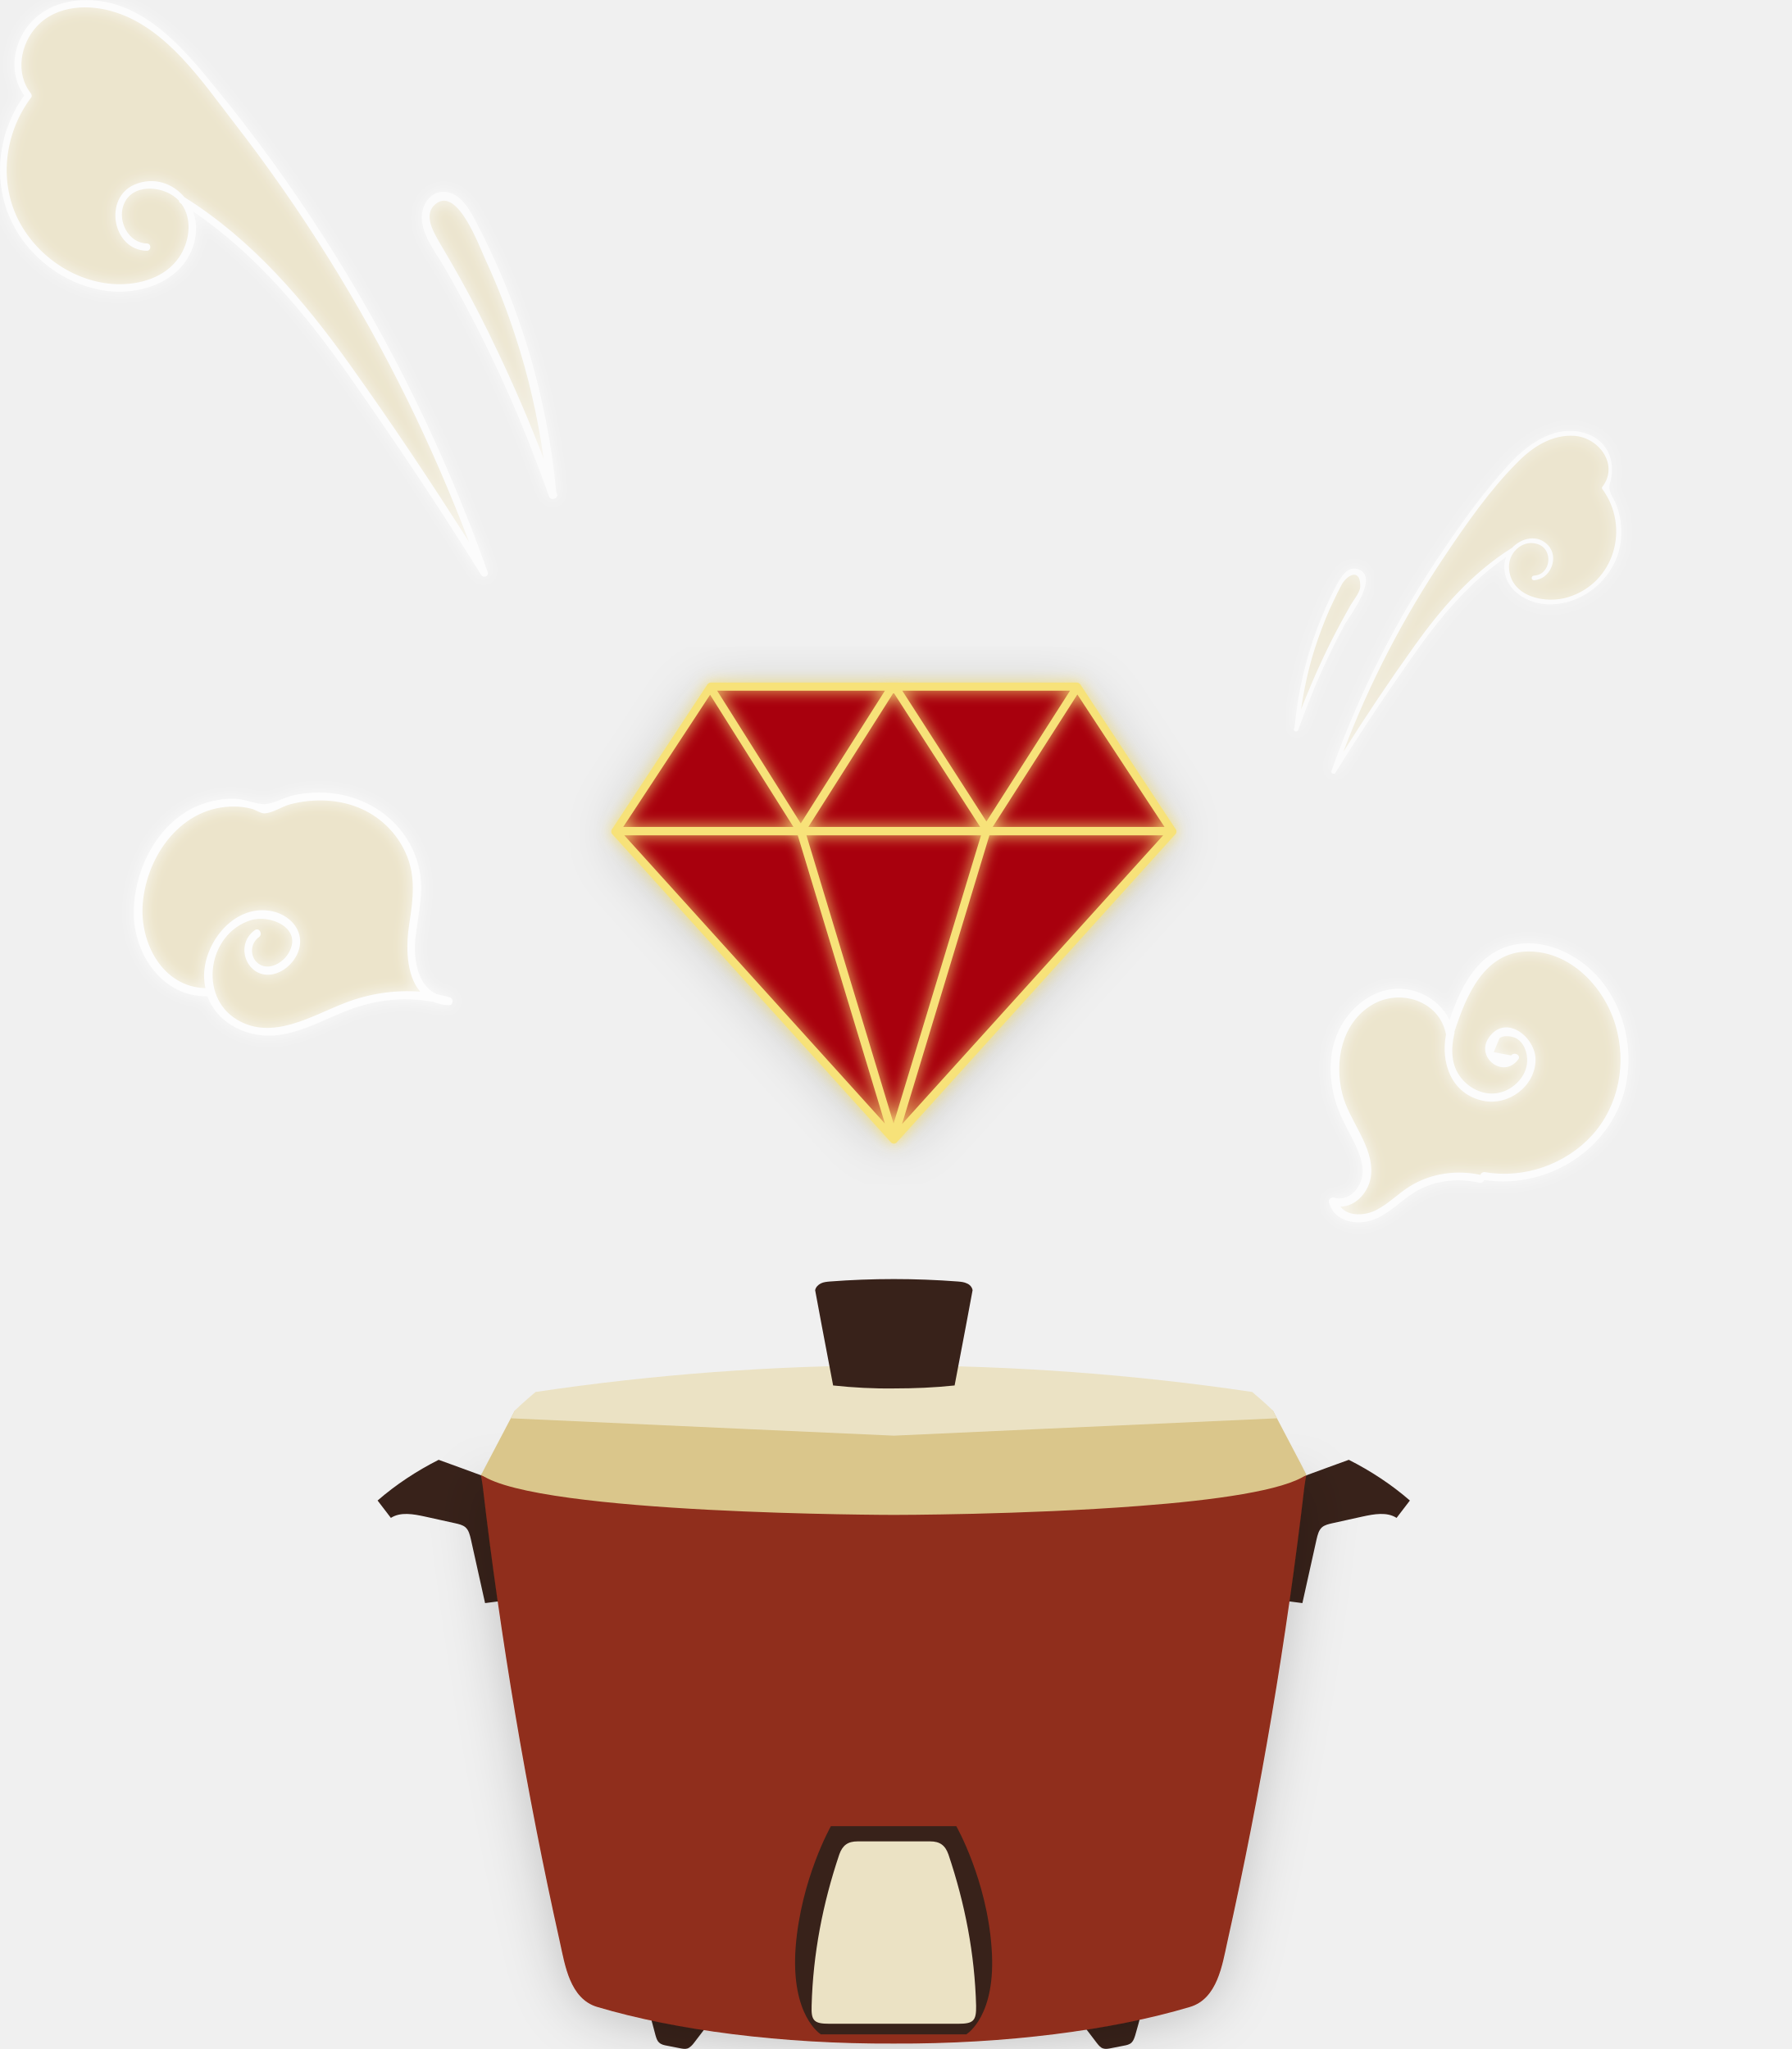
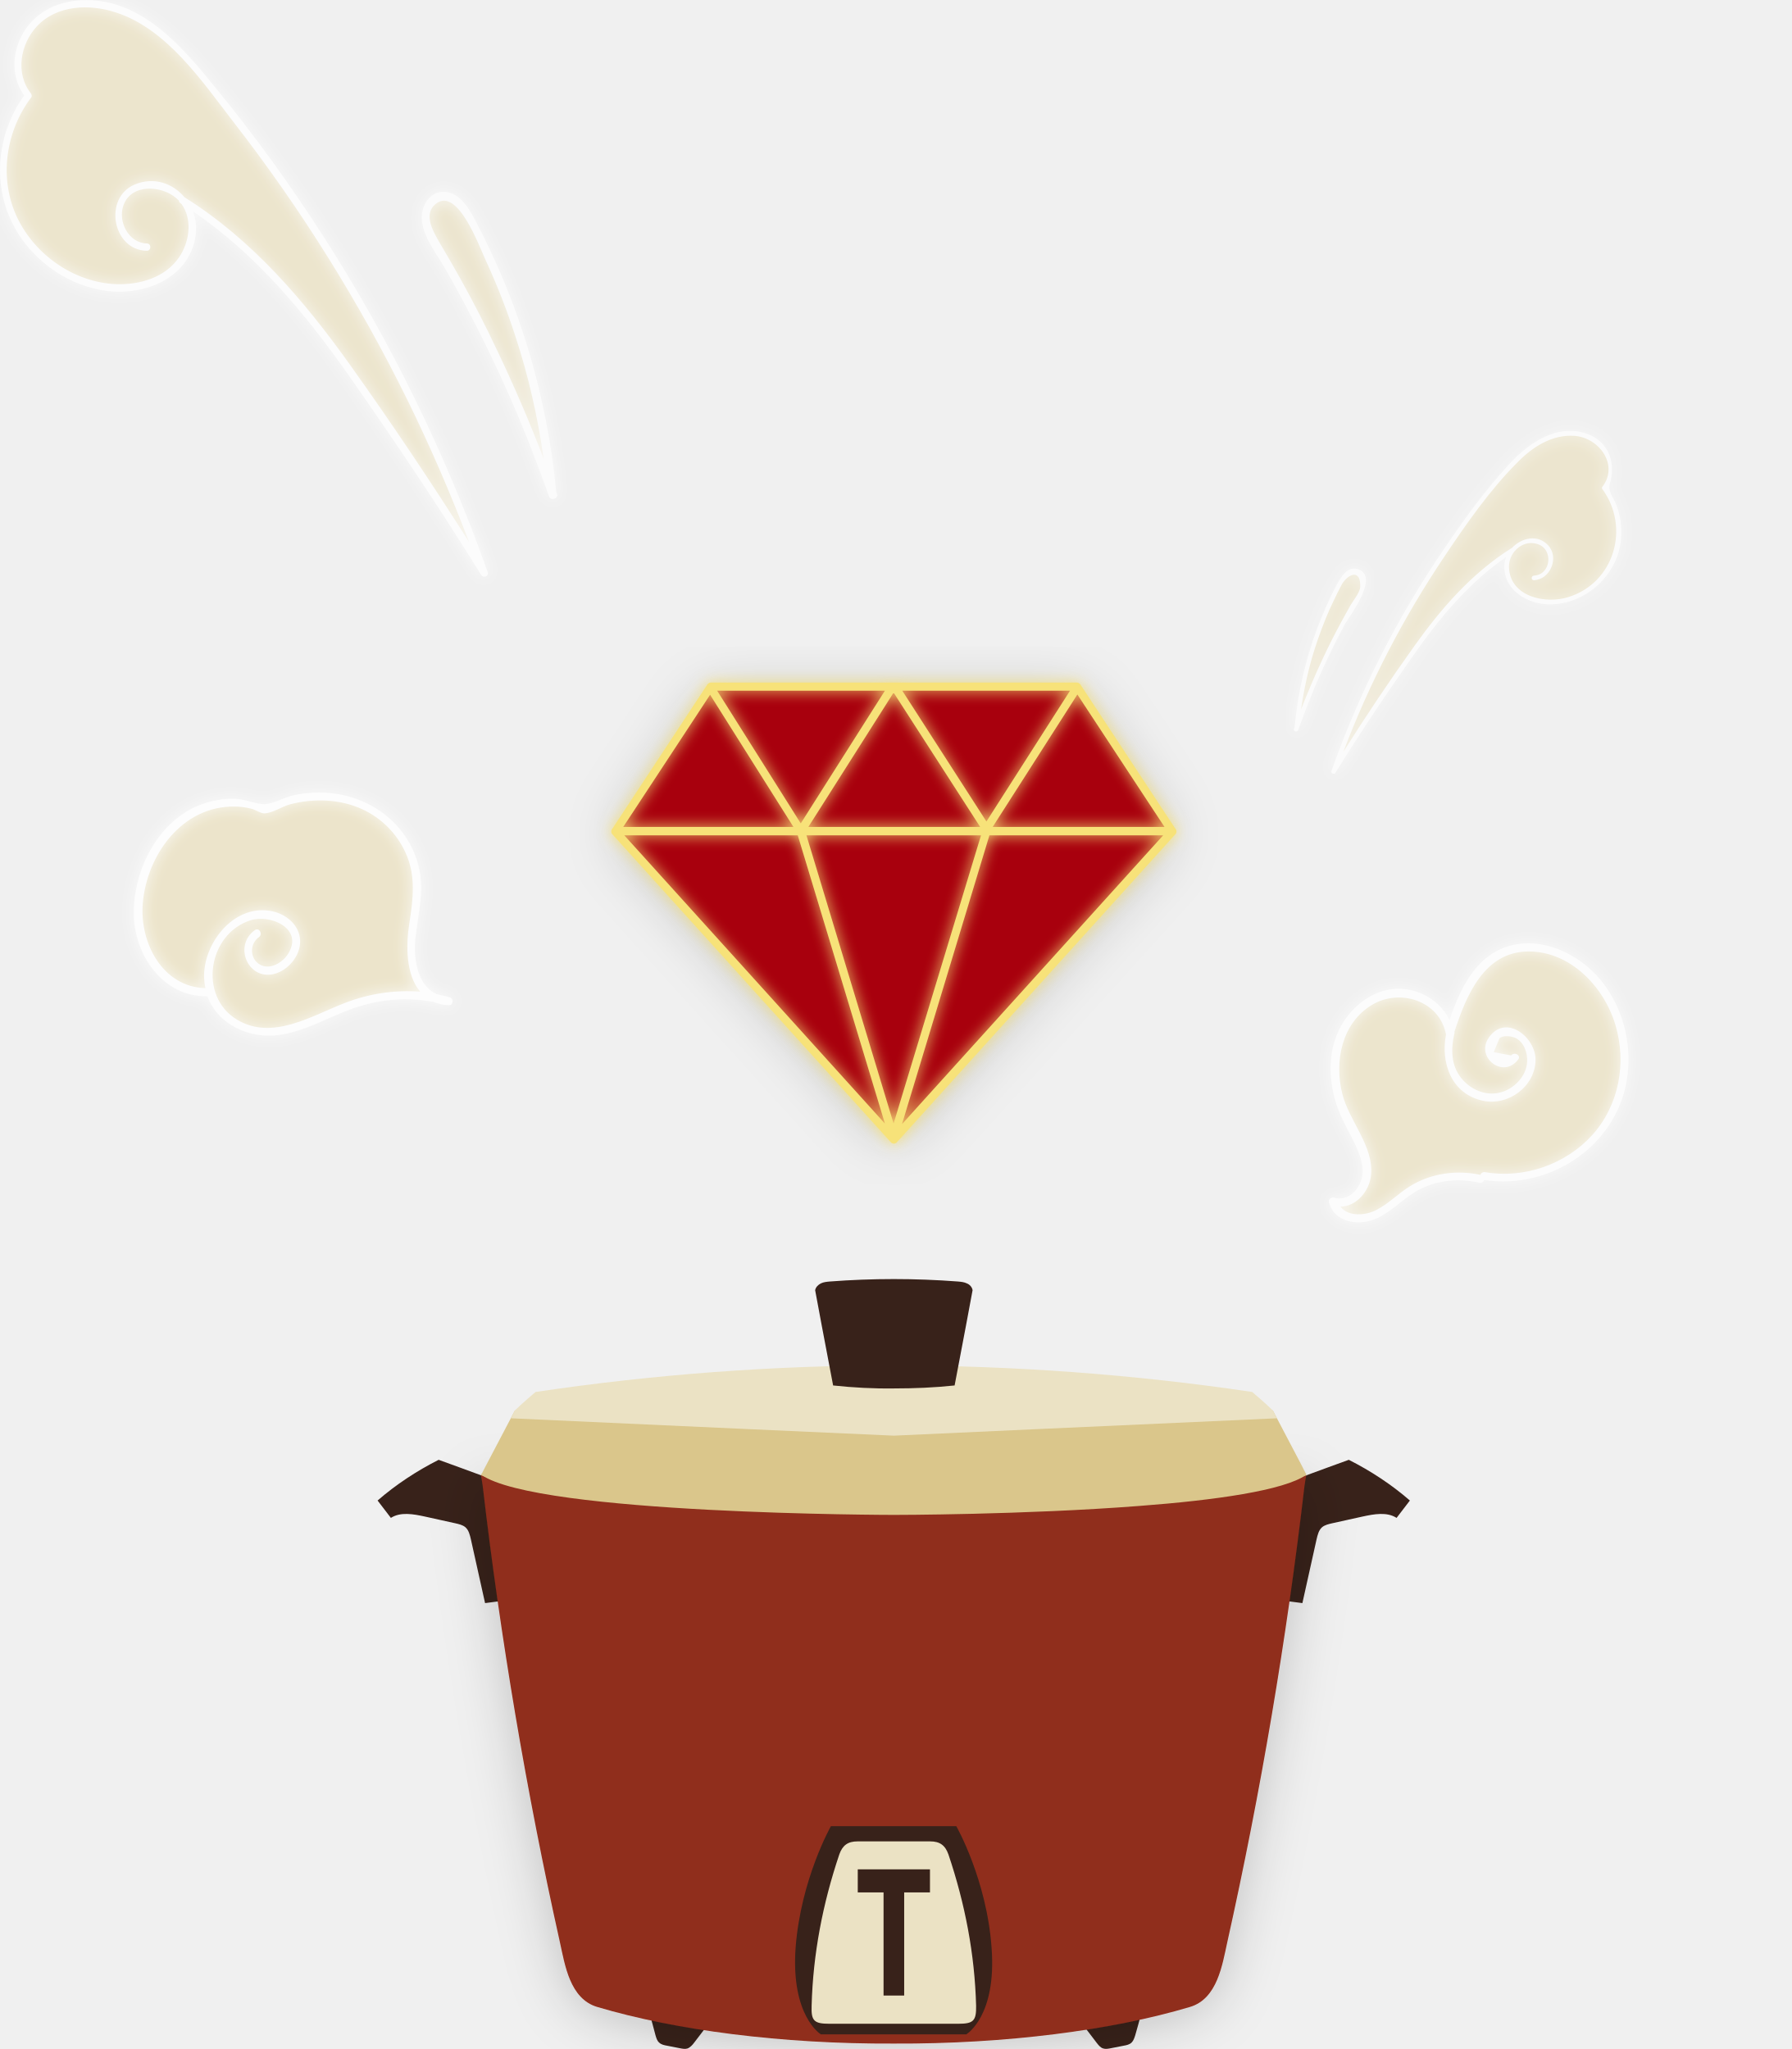
<svg xmlns="http://www.w3.org/2000/svg" version="1.1" class="cover__ic__pot" x="0px" y="0px" width="660" height="755" viewBox="0 0 660 755" style="enable-background:new 0 0 660 755;" xml:space="preserve">
  <defs>
    <filter id="dropshadow">
      <feGaussianBlur in="SourceAlpha" stdDeviation="10" />
      <feOffset dx="0" dy="2" />
      <feComponentTransfer>
        <feFuncA type="linear" slope="0.2" />
      </feComponentTransfer>
      <feMerge>
        <feMergeNode />
        <feMergeNode in="SourceGraphic" />
      </feMerge>
    </filter>
    <filter id="glow">
      <feGaussianBlur stdDeviation="2.5" result="coloredBlur" />
      <feMerge>
        <feMergeNode in="coloredBlur" />
        <feMergeNode in="SourceGraphic" />
      </feMerge>
    </filter>
  </defs>
  <g id="smoke__left--bottom" opacity="0.85">
-     <path fill="#EBE2C4" d="M151.2,352.1c-0.3-8.1,2.5-16.4,2.5-24.5c0-12.4-7.1-24-18.2-29.8c-11.1-5.8-25.9-5.5-38,0.6    c-9.4-4.5-22.1-2.9-30.9,4c-4.5,3.4-7.9,8-10.4,12.8c-3.9,7.5-5.8,15.9-5.3,23.9c0.8,13.9,11.6,27.9,26.5,26.6    c0.4,1.3,0.9,2.6,1.6,3.8c3.4,6.2,10.4,10.4,18.1,10.8c11.5,0.6,22.4-6.6,33.6-10.4c9.6-3.2,19.8-3.9,29.3-2.1    C154.6,365,151.5,358.4,151.2,352.1z" />
-     <path fill="#FFF" filter="url(#glow)" d="M165.7,367.5c-1.6-0.5-3.3-0.8-4.9-1.2c-7.3-3.4-8.6-13.6-7.7-21.2c1.1-9,3.4-17.7,0.9-26.7    c-4.2-15.4-18.1-25.3-33.8-26.3c-4-0.2-8,0.1-11.9,0.9c-3.6,0.7-8.1,3.6-11.6,3.3c-3.4-0.3-6.7-1.9-10.3-2    c-4.1-0.1-8.3,0.7-12.2,2.1c-15.9,5.9-24.9,23.8-24.9,40c0,15.4,10.7,31,27.1,30.7c3.9,10.4,15.4,15.9,26.8,14.2    c9.9-1.5,18.6-7,27.9-10.1c9.3-3.1,19.1-3.8,28.7-2c1.6,0.7,3.4,1.1,5.4,1.2C167,370.6,167.3,368,165.7,367.5z M127.2,369.5    c-12.3,4.7-26.8,14.1-39.9,6.2c-14.3-8.6-10.7-31.6,5-36.6c7.4-2.3,19.4,3,14,12.1c-2,3.4-6.8,6.4-10.6,4.2    c-3.7-2.2-3.8-7.6-0.3-10.1c1.5-1.1,0.1-3.7-1.5-2.6c-8.3,6-2.1,19.4,8,15.9c5.1-1.8,9.3-7.4,8.6-12.9c-0.7-5.6-5.9-9.3-11.1-10.1    c-13.7-2.2-24.8,12.5-24.2,25c0.1,1.2,0.2,2.4,0.5,3.5c-15.8-0.4-24.3-16.7-23.1-31.2c1.5-17.9,14.5-36,33.9-35.7    c2.1,0,4.1,0.3,6.1,0.8c1.4,0.3,3.3,1.7,4.7,1.7c3,0,6.5-2.5,9.5-3.3c8.7-2.3,18.5-2,26.7,1.8c6.9,3.2,12.6,8.8,15.8,15.8    c4,8.5,2.9,17.2,1.5,26.2c-1.3,8.2-1.3,19,4,25.2C145.4,364.7,136,366.1,127.2,369.5z" />
+     <g id="smoke__left--bottom__wrap">
+       <path fill="#EBE2C4" d="M151.2,352.1c-0.3-8.1,2.5-16.4,2.5-24.5c0-12.4-7.1-24-18.2-29.8c-11.1-5.8-25.9-5.5-38,0.6     c-9.4-4.5-22.1-2.9-30.9,4c-4.5,3.4-7.9,8-10.4,12.8c-3.9,7.5-5.8,15.9-5.3,23.9c0.8,13.9,11.6,27.9,26.5,26.6     c0.4,1.3,0.9,2.6,1.6,3.8c3.4,6.2,10.4,10.4,18.1,10.8c11.5,0.6,22.4-6.6,33.6-10.4c9.6-3.2,19.8-3.9,29.3-2.1     C154.6,365,151.5,358.4,151.2,352.1z" />
+       <path fill="#FFF" filter="url(#glow)" d="M165.7,367.5c-1.6-0.5-3.3-0.8-4.9-1.2c-7.3-3.4-8.6-13.6-7.7-21.2c1.1-9,3.4-17.7,0.9-26.7     c-4.2-15.4-18.1-25.3-33.8-26.3c-4-0.2-8,0.1-11.9,0.9c-3.6,0.7-8.1,3.6-11.6,3.3c-3.4-0.3-6.7-1.9-10.3-2     c-4.1-0.1-8.3,0.7-12.2,2.1c-15.9,5.9-24.9,23.8-24.9,40c0,15.4,10.7,31,27.1,30.7c3.9,10.4,15.4,15.9,26.8,14.2     c9.9-1.5,18.6-7,27.9-10.1c9.3-3.1,19.1-3.8,28.7-2c1.6,0.7,3.4,1.1,5.4,1.2C167,370.6,167.3,368,165.7,367.5z M127.2,369.5     c-12.3,4.7-26.8,14.1-39.9,6.2c-14.3-8.6-10.7-31.6,5-36.6c7.4-2.3,19.4,3,14,12.1c-2,3.4-6.8,6.4-10.6,4.2     c-3.7-2.2-3.8-7.6-0.3-10.1c1.5-1.1,0.1-3.7-1.5-2.6c-8.3,6-2.1,19.4,8,15.9c5.1-1.8,9.3-7.4,8.6-12.9c-0.7-5.6-5.9-9.3-11.1-10.1     c-13.7-2.2-24.8,12.5-24.2,25c0.1,1.2,0.2,2.4,0.5,3.5c-15.8-0.4-24.3-16.7-23.1-31.2c1.5-17.9,14.5-36,33.9-35.7     c2.1,0,4.1,0.3,6.1,0.8c1.4,0.3,3.3,1.7,4.7,1.7c3,0,6.5-2.5,9.5-3.3c8.7-2.3,18.5-2,26.7,1.8c6.9,3.2,12.6,8.8,15.8,15.8     c4,8.5,2.9,17.2,1.5,26.2c-1.3,8.2-1.3,19,4,25.2C145.4,364.7,136,366.1,127.2,369.5z" />
+     </g>
  </g>
  <g id="smoke__left--top" opacity="0.8">
-     <path fill="#EBE2C4" d="M75,29.1C67.7,20.2,59.8,11.4,49.6,6c-10.2-5.4-23.3-6.7-33-0.6c-9.7,6.2-13.7,21.1-6.1,29.8    c-9.4,12-11.8,29-6.3,43.1s19,24.9,34,27.3c8.8,1.4,18.4-0.1,25.2-5.8c6.8-5.7,9.9-16.2,5.6-24c-0.3-0.6-0.7-1.1-1.1-1.6    c33.6,21,56.5,55.1,78.3,88.1c9.9,14.9,19.7,29.8,29.6,44.7l2.5,4.1C155.1,145.1,119.9,83.1,75,29.1z" />
-     <path fill="#FFF" filter="url(#glow)" d="M179.7,210.9c-15.5-43.7-35.9-85.5-61-124.5c-12.1-18.8-25.2-36.9-39.4-54.2C66.9,16.9,51.6-1.1,29.8,0.1    C20.7,0.5,12.1,5,7.9,13.3c-3.6,7.1-3.6,15.4,1,21.9c-9.3,12.9-11.7,30.3-5.3,45c6.2,14.3,20.3,25,35.8,27    c14.2,1.8,30.6-4.9,32.7-20.6c0.4-3,0-6-1-8.7c23.3,15.8,41.4,37.7,57.5,60.6c16.8,24,33.3,48.5,48.7,73.4    C178,213.1,180.2,212.4,179.7,210.9z M68,72.7c-4.3-5.1-11.2-7.7-18.4-4.7c-11.6,4.9-8.2,24.2,4.5,24.4c1.7,0,1.7-2.7,0-2.7    c-6.7-0.1-10.8-8.1-8.6-14.1c2.9-8,14-7.3,19.4-2.6c0.3,0.3,0.7,0.6,1,0.9c0,0.4,0.2,0.7,0.6,1c0.1,0.1,0.3,0.2,0.4,0.3    c4.1,5.7,2.9,14.1-1,19.7c-5.1,7.4-14.5,10.1-23.1,9.8c-15.4-0.6-29.8-10.7-36.4-24.4c-6.9-14.4-4.4-31.8,5.1-44.4    c0.4-0.5,0.1-1.2-0.2-1.6C5.6,27,7.5,16.2,13.6,9.7c7.3-7.9,19.5-8.3,29.1-5.1c18.9,6.1,31.9,25.6,43.5,40.6    c24.7,31.8,46.1,66.1,63.9,102.2c8.4,17.1,15.9,34.5,22.7,52.3c-14-22.1-28.6-43.9-43.8-65.2C112.1,110.8,92.9,88.3,68,72.7z" />
+     <g id="smoke__left--top__wrap">
+       <path fill="#EBE2C4" d="M75,29.1C67.7,20.2,59.8,11.4,49.6,6c-10.2-5.4-23.3-6.7-33-0.6c-9.7,6.2-13.7,21.1-6.1,29.8     c-9.4,12-11.8,29-6.3,43.1s19,24.9,34,27.3c8.8,1.4,18.4-0.1,25.2-5.8c6.8-5.7,9.9-16.2,5.6-24c-0.3-0.6-0.7-1.1-1.1-1.6     c33.6,21,56.5,55.1,78.3,88.1c9.9,14.9,19.7,29.8,29.6,44.7l2.5,4.1C155.1,145.1,119.9,83.1,75,29.1z" />
+       <path fill="#FFF" filter="url(#glow)" d="M179.7,210.9c-15.5-43.7-35.9-85.5-61-124.5c-12.1-18.8-25.2-36.9-39.4-54.2C66.9,16.9,51.6-1.1,29.8,0.1     C20.7,0.5,12.1,5,7.9,13.3c-3.6,7.1-3.6,15.4,1,21.9c-9.3,12.9-11.7,30.3-5.3,45c6.2,14.3,20.3,25,35.8,27     c14.2,1.8,30.6-4.9,32.7-20.6c0.4-3,0-6-1-8.7c23.3,15.8,41.4,37.7,57.5,60.6c16.8,24,33.3,48.5,48.7,73.4     C178,213.1,180.2,212.4,179.7,210.9z M68,72.7c-4.3-5.1-11.2-7.7-18.4-4.7c-11.6,4.9-8.2,24.2,4.5,24.4c1.7,0,1.7-2.7,0-2.7     c-6.7-0.1-10.8-8.1-8.6-14.1c2.9-8,14-7.3,19.4-2.6c0.3,0.3,0.7,0.6,1,0.9c0,0.4,0.2,0.7,0.6,1c0.1,0.1,0.3,0.2,0.4,0.3     c4.1,5.7,2.9,14.1-1,19.7c-5.1,7.4-14.5,10.1-23.1,9.8c-15.4-0.6-29.8-10.7-36.4-24.4c-6.9-14.4-4.4-31.8,5.1-44.4     c0.4-0.5,0.1-1.2-0.2-1.6C5.6,27,7.5,16.2,13.6,9.7c7.3-7.9,19.5-8.3,29.1-5.1c18.9,6.1,31.9,25.6,43.5,40.6     c24.7,31.8,46.1,66.1,63.9,102.2c8.4,17.1,15.9,34.5,22.7,52.3c-14-22.1-28.6-43.9-43.8-65.2C112.1,110.8,92.9,88.3,68,72.7z" />
+     </g>
  </g>
  <g id="smoke__left--middle" opacity="0.75">
-     <path fill="#EBE2C4" d="M203.4,181.2c-3.2-35.2-13.7-69.8-30.5-100.9c-2.3-4.3-6.3-9.3-11.1-8.1c-3.4,0.9-5.3,4.9-5,8.4    c0.3,3.5,2.2,6.7,4,9.8c17.3,29.2,31.7,60,42.9,92L203.4,181.2z" />
-     <path fill="#FFF" filter="url(#glow)" d="M205.2,182c-0.1-0.3-0.2-0.6-0.3-0.8c-3.3-34.6-13.2-68.4-29.4-99.2c-2.4-4.6-5.8-11-11.7-11.3    c-5.2-0.3-8.4,4.6-8.4,9.4c0,6.9,5.6,13.5,8.8,19.2c4.6,8,8.9,16.2,13.1,24.5c9.6,19.2,17.9,39,25,59.2    C202.9,184.6,205.8,183.8,205.2,182z M169.5,102.5c-2.4-4.3-4.9-8.6-7.4-12.8c-2.4-4.2-6.5-10.9-1.4-14.7    c7.9-6,15.7,15.4,18.1,20.6c4.2,9.1,7.9,18.5,11,28.1c4.9,14.8,8.3,30,10.5,45.4c-5.2-13.7-11-27.1-17.3-40.3    C178.8,119.9,174.3,111.1,169.5,102.5z" />
+     <g id="smoke__left--middle__wrap">
+       <path fill="#EBE2C4" d="M203.4,181.2c-3.2-35.2-13.7-69.8-30.5-100.9c-2.3-4.3-6.3-9.3-11.1-8.1c-3.4,0.9-5.3,4.9-5,8.4     c0.3,3.5,2.2,6.7,4,9.8c17.3,29.2,31.7,60,42.9,92L203.4,181.2z" />
+       <path fill="#FFF" filter="url(#glow)" d="M205.2,182c-0.1-0.3-0.2-0.6-0.3-0.8c-3.3-34.6-13.2-68.4-29.4-99.2c-2.4-4.6-5.8-11-11.7-11.3     c-5.2-0.3-8.4,4.6-8.4,9.4c0,6.9,5.6,13.5,8.8,19.2c4.6,8,8.9,16.2,13.1,24.5c9.6,19.2,17.9,39,25,59.2     C202.9,184.6,205.8,183.8,205.2,182z M169.5,102.5c-2.4-4.3-4.9-8.6-7.4-12.8c-2.4-4.2-6.5-10.9-1.4-14.7     c7.9-6,15.7,15.4,18.1,20.6c4.2,9.1,7.9,18.5,11,28.1c4.9,14.8,8.3,30,10.5,45.4c-5.2-13.7-11-27.1-17.3-40.3     C178.8,119.9,174.3,111.1,169.5,102.5z" />
+     </g>
  </g>
  <g id="smoke__right--bottom" opacity="0.8">
-     <path fill="#EBE2C4" d="M586.5,359.8c-8.5-8.8-22.2-13.8-33.3-8.6c-10.9,5.2-15.6,17.9-19.2,29.5c-1.4-9.5-11.9-16.1-21.5-14.7    c-9.5,1.5-17.2,9.6-19.8,18.9c-2.5,9.3-0.6,19.4,3.7,28c2.9,6,7,11.8,7.1,18.4c0.1,6.6-6.3,13.9-12.5,11.3c1.1,5.6,8.6,7.5,14,5.6    c5.4-2,9.4-6.4,14.2-9.5c7.6-5,17.4-6.6,26.2-4.3l1.1-1.1c18.2,3.4,38-6,46.8-22.2C602.3,394.8,599.3,373.1,586.5,359.8z" />
-     <path fill="#FFF" filter="url(#glow)" d="M589.5,360.9c-7.8-9.3-21-15.8-33.3-12.4c-12.5,3.5-18.3,15.8-22.2,27.4c-2.9-6.2-9.1-10.4-16-11.4    c-9.3-1.3-17.9,4.2-22.9,11.8c-6,9.1-6,20.7-2.7,30.8c1.8,5.5,5,10.4,7.3,15.6c1.7,3.8,3.1,8.2,1.7,12.3c-1.4,4.2-5.4,7.7-10,6.3    c-1.1-0.3-2.2,0.8-1.8,1.8c2.3,7.9,11.9,8.8,18.3,5.5c5.4-2.7,9.5-7.4,14.8-10.2c6.9-3.6,14.8-4.3,22.3-2.6c0.9,0.2,1.5-0.3,1.8-1    c24.9,3.8,49.9-13.4,52.8-38.9C601.1,383.5,597.5,370.5,589.5,360.9z M586.7,418.1c-9.8,10.9-25.2,16.3-39.6,13.8    c-0.8-0.1-1.5,0.3-1.7,1c-8.9-1.9-18.2-0.6-26,4.2c-4.2,2.6-7.7,6.3-12.1,8.6c-4,2.2-10.5,2.8-13.5-1.1c5.9,0,10.7-5.7,11.3-11.6    c1.1-10.6-8.2-20.1-10.6-30c-3-11.9-0.2-26,10.9-32.7c10.2-6.2,24.9-1.6,27.3,10.8c0,0,0,0.1,0,0.1c-2,10.5,2,21.9,13.6,24.4    c9.4,2,19.3-5.3,19.4-15.1c0-8.4-11-17.1-17.2-8.2c-5.1,7.3,5.3,15.4,10.8,8.1c1.2-1.5-1.4-3-2.6-1.5c-2.1-0.4-4.2-0.8-6.4-1.2    c0.7-1.7,1.4-3.4,2.1-5.1c1.4-1.3,4.5-0.8,6-0.1c3.1,1.6,4.4,5.5,4.2,8.8c-0.3,5.4-5,10.1-10.1,11.3c-5.3,1.3-10.9-1.2-14.2-5.4    c-3.8-4.7-3.8-10.8-2.5-16.4c0.1-0.2,0.1-0.4,0-0.6c4.3-13.2,10.9-29.5,27.2-29.6c15.5-0.1,27.9,13,32.1,27    C599.3,391.6,596.5,407.1,586.7,418.1z" />
+     <g id="smoke__right--bottom__wrap">
+       <path fill="#EBE2C4" d="M586.5,359.8c-8.5-8.8-22.2-13.8-33.3-8.6c-10.9,5.2-15.6,17.9-19.2,29.5c-1.4-9.5-11.9-16.1-21.5-14.7     c-9.5,1.5-17.2,9.6-19.8,18.9c-2.5,9.3-0.6,19.4,3.7,28c2.9,6,7,11.8,7.1,18.4c0.1,6.6-6.3,13.9-12.5,11.3c1.1,5.6,8.6,7.5,14,5.6     c5.4-2,9.4-6.4,14.2-9.5c7.6-5,17.4-6.6,26.2-4.3l1.1-1.1c18.2,3.4,38-6,46.8-22.2C602.3,394.8,599.3,373.1,586.5,359.8z" />
+       <path fill="#FFF" filter="url(#glow)" d="M589.5,360.9c-7.8-9.3-21-15.8-33.3-12.4c-12.5,3.5-18.3,15.8-22.2,27.4c-2.9-6.2-9.1-10.4-16-11.4     c-9.3-1.3-17.9,4.2-22.9,11.8c-6,9.1-6,20.7-2.7,30.8c1.8,5.5,5,10.4,7.3,15.6c1.7,3.8,3.1,8.2,1.7,12.3c-1.4,4.2-5.4,7.7-10,6.3     c-1.1-0.3-2.2,0.8-1.8,1.8c2.3,7.9,11.9,8.8,18.3,5.5c5.4-2.7,9.5-7.4,14.8-10.2c6.9-3.6,14.8-4.3,22.3-2.6c0.9,0.2,1.5-0.3,1.8-1     c24.9,3.8,49.9-13.4,52.8-38.9C601.1,383.5,597.5,370.5,589.5,360.9z M586.7,418.1c-9.8,10.9-25.2,16.3-39.6,13.8     c-0.8-0.1-1.5,0.3-1.7,1c-8.9-1.9-18.2-0.6-26,4.2c-4.2,2.6-7.7,6.3-12.1,8.6c-4,2.2-10.5,2.8-13.5-1.1c5.9,0,10.7-5.7,11.3-11.6     c1.1-10.6-8.2-20.1-10.6-30c-3-11.9-0.2-26,10.9-32.7c10.2-6.2,24.9-1.6,27.3,10.8c0,0,0,0.1,0,0.1c-2,10.5,2,21.9,13.6,24.4     c9.4,2,19.3-5.3,19.4-15.1c0-8.4-11-17.1-17.2-8.2c-5.1,7.3,5.3,15.4,10.8,8.1c1.2-1.5-1.4-3-2.6-1.5c-2.1-0.4-4.2-0.8-6.4-1.2     c0.7-1.7,1.4-3.4,2.1-5.1c1.4-1.3,4.5-0.8,6-0.1c3.1,1.6,4.4,5.5,4.2,8.8c-0.3,5.4-5,10.1-10.1,11.3c-5.3,1.3-10.9-1.2-14.2-5.4     c-3.8-4.7-3.8-10.8-2.5-16.4c0.1-0.2,0.1-0.4,0-0.6c4.3-13.2,10.9-29.5,27.2-29.6c15.5-0.1,27.9,13,32.1,27     C599.3,391.6,596.5,407.1,586.7,418.1z" />
+     </g>
  </g>
  <g id="smoke__right--top" opacity="0.75">
-     <path fill="#EBE2C4" d="M477.7,268.2c1.7-18.7,7.2-37,16.1-53.5c1.2-2.3,3.6-4.2,6.1-3.6c1.8,0.5,2.6,1.9,2.4,3.8    c-0.2,1.9-1.2,3.6-2.1,5.2c-9.2,15.4-16.8,31.8-22.7,48.7" />
-     <path fill="#EBE2C4" d="M591,179.8c4.5-5.2,2.2-14-3.6-17.7c-5.8-3.7-13.6-2.9-19.6,0.3c-6.1,3.2-10.7,8.5-15.1,13.7    c-26.6,32.1-47.5,68.9-61.4,108.2l1.5-2.4c5.8-8.9,11.7-17.7,17.5-26.6c13-19.6,26.6-39.8,46.5-52.3c-0.2,0.3-0.4,0.6-0.6,0.9    c-2.5,4.6-0.7,10.8,3.3,14.2s9.8,4.3,15,3.5c8.9-1.4,16.9-7.8,20.2-16.2C598.1,197,596.6,186.9,591,179.8z" />
-     <path fill="#FFF" filter="url(#glow)" d="M597.2,193.6c-0.2-2.6-0.8-5.1-1.7-7.5c-1.1-2.9-3.3-4.9-2.4-8c2.2-7.5-0.4-15.3-8.3-18.2    c-10.9-4-21.5,3.2-28.6,10.9c-8.9,9.6-16.8,20.5-24.1,31.3c-17.4,25.4-31.3,53-41.6,82c-0.3,0.9,1.1,1.4,1.5,0.6    c9-14.6,18.7-29,28.6-43.1c9.6-13.7,20.3-26.7,34.2-36.3c-0.2,0.7-0.4,1.4-0.5,2.1c-1.1,9.7,8.4,15.5,17.1,15.3    c10-0.2,19.4-6.7,23.5-15.6C596.9,203,597.6,198.2,597.2,193.6z M577.8,220c-8.5,2.7-21.6-0.1-21.9-11.1c0-2.1,0.7-4.1,2-5.7    c0,0,0.1-0.1,0.1-0.1c2-2.4,5.1-3.7,8.5-2.6c5.9,1.9,4.9,11.3-1.4,11.6c-1.1,0.1-1.1,1.7,0,1.7c6.1-0.3,9.4-8.4,5.2-12.9    c-3.9-4.2-9.9-2.7-13.4,1.1c0,0,0,0-0.1,0c-14.6,9.2-25.9,22.2-35.8,36.1c-9,12.6-17.8,25.7-26.1,38.9    c9.6-25.3,22.1-49.4,37.2-71.9c8.1-12.1,16.7-24.5,27-34.8c5.5-5.6,12.7-10.3,21-9.7c9,0.7,16.4,10.7,10.2,18.8    c-0.2,0.2-0.2,0.6,0,0.8C600.6,194.3,594.8,214.7,577.8,220z" />
-     <path fill="#FFF" filter="url(#glow)" d="M499.8,209.6c-3.5-0.8-5.7,3-7.1,5.4c-2.8,5.2-5.2,10.7-7.3,16.2c-4.5,11.9-7.3,24.3-8.5,36.9    c-0.1,0.1-0.1,0.3-0.2,0.4c-0.4,1,1.3,1.5,1.6,0.4c4.7-13.4,10.4-26.4,17.1-38.8C497.1,227.1,508.9,211.8,499.8,209.6z     M497.6,222.9c-1.2,2.1-2.4,4.3-3.6,6.5c-2.4,4.4-4.6,8.8-6.7,13.3c-2.9,6.1-5.5,12.4-8,18.7c1.1-7.5,2.7-14.9,5-22.2    c1.6-5,3.4-9.8,5.5-14.6c1-2.1,2-4.3,3-6.3c0.5-1,1.1-2.1,1.6-3.1c2.4-3.9,6.9-5.5,6.7,0.9C501.2,218,498.6,221.2,497.6,222.9z" />
+     <g id="smoke__right--top__wrap">
+       <path fill="#EBE2C4" d="M477.7,268.2c1.7-18.7,7.2-37,16.1-53.5c1.2-2.3,3.6-4.2,6.1-3.6c1.8,0.5,2.6,1.9,2.4,3.8     c-0.2,1.9-1.2,3.6-2.1,5.2c-9.2,15.4-16.8,31.8-22.7,48.7" />
+       <path fill="#EBE2C4" d="M591,179.8c4.5-5.2,2.2-14-3.6-17.7c-5.8-3.7-13.6-2.9-19.6,0.3c-6.1,3.2-10.7,8.5-15.1,13.7     c-26.6,32.1-47.5,68.9-61.4,108.2l1.5-2.4c5.8-8.9,11.7-17.7,17.5-26.6c13-19.6,26.6-39.8,46.5-52.3c-0.2,0.3-0.4,0.6-0.6,0.9     c-2.5,4.6-0.7,10.8,3.3,14.2s9.8,4.3,15,3.5c8.9-1.4,16.9-7.8,20.2-16.2C598.1,197,596.6,186.9,591,179.8z" />
+       <path fill="#FFF" filter="url(#glow)" d="M597.2,193.6c-0.2-2.6-0.8-5.1-1.7-7.5c-1.1-2.9-3.3-4.9-2.4-8c2.2-7.5-0.4-15.3-8.3-18.2     c-10.9-4-21.5,3.2-28.6,10.9c-8.9,9.6-16.8,20.5-24.1,31.3c-17.4,25.4-31.3,53-41.6,82c-0.3,0.9,1.1,1.4,1.5,0.6     c9-14.6,18.7-29,28.6-43.1c9.6-13.7,20.3-26.7,34.2-36.3c-0.2,0.7-0.4,1.4-0.5,2.1c-1.1,9.7,8.4,15.5,17.1,15.3     c10-0.2,19.4-6.7,23.5-15.6C596.9,203,597.6,198.2,597.2,193.6z M577.8,220c-8.5,2.7-21.6-0.1-21.9-11.1c0-2.1,0.7-4.1,2-5.7     c0,0,0.1-0.1,0.1-0.1c2-2.4,5.1-3.7,8.5-2.6c5.9,1.9,4.9,11.3-1.4,11.6c-1.1,0.1-1.1,1.7,0,1.7c6.1-0.3,9.4-8.4,5.2-12.9     c-3.9-4.2-9.9-2.7-13.4,1.1c0,0,0,0-0.1,0c-14.6,9.2-25.9,22.2-35.8,36.1c-9,12.6-17.8,25.7-26.1,38.9     c9.6-25.3,22.1-49.4,37.2-71.9c8.1-12.1,16.7-24.5,27-34.8c5.5-5.6,12.7-10.3,21-9.7c9,0.7,16.4,10.7,10.2,18.8     c-0.2,0.2-0.2,0.6,0,0.8C600.6,194.3,594.8,214.7,577.8,220z" />
+       <path fill="#FFF" filter="url(#glow)" d="M499.8,209.6c-3.5-0.8-5.7,3-7.1,5.4c-2.8,5.2-5.2,10.7-7.3,16.2c-4.5,11.9-7.3,24.3-8.5,36.9     c-0.1,0.1-0.1,0.3-0.2,0.4c-0.4,1,1.3,1.5,1.6,0.4c4.7-13.4,10.4-26.4,17.1-38.8C497.1,227.1,508.9,211.8,499.8,209.6z     M497.6,222.9c-1.2,2.1-2.4,4.3-3.6,6.5c-2.4,4.4-4.6,8.8-6.7,13.3c-2.9,6.1-5.5,12.4-8,18.7c1.1-7.5,2.7-14.9,5-22.2     c1.6-5,3.4-9.8,5.5-14.6c1-2.1,2-4.3,3-6.3c0.5-1,1.1-2.1,1.6-3.1c2.4-3.9,6.9-5.5,6.7,0.9C501.2,218,498.6,221.2,497.6,222.9z" />
+     </g>
  </g>
  <g class="cover__ic__pot__body">
    <path class="pot_handle" fill="#38221A" d="M178.2,544.6c2.3,15.6,4.3,29.6,6.6,45.3c-2,0.3-4.1,0.5-6.1,0.8c-1.7-7.8-3.5-15.6-5.2-23.4    c-0.4-1.7-0.8-3.5-2.1-4.6c-1-0.8-2.3-1.1-3.6-1.4c-3.8-0.8-7.5-1.7-11.3-2.5c-4.2-0.9-8.9-1.8-12.5,0.5    c-1.6-2.1-3.3-4.3-4.9-6.4c6.8-5.9,14.4-10.9,22.5-15c5.3,1.9,10.4,3.8,15.6,5.7L178.2,544.6z M480.3,544.6    c-2.3,15.6-4.3,29.6-6.6,45.3c2,0.3,4.1,0.5,6.1,0.8c1.7-7.8,3.5-15.6,5.2-23.4c0.4-1.7,0.8-3.5,2.1-4.6c1-0.8,2.3-1.1,3.6-1.4    c3.8-0.8,7.5-1.7,11.3-2.5c4.2-0.9,8.9-1.8,12.5,0.5c1.6-2.1,3.3-4.3,4.9-6.4c-6.8-5.9-14.4-10.9-22.5-15    c-5.3,1.9-10.4,3.8-15.6,5.7L480.3,544.6z M239.2,741.6c0.8,2.8,1.6,5.6,2.3,8.4c0.3,1,0.6,2,1.3,2.6c0.8,0.8,1.9,1,3,1.2    c1.5,0.3,3.1,0.6,4.6,0.9c1,0.2,2,0.4,2.9,0.1c1-0.4,1.8-1.3,2.4-2.1c1.4-1.8,2.8-3.7,4.2-5.5c-6.8-2.1-13.5-4.1-20.3-6.2    c0,0.1,0,0.1,0,0.2L239.2,741.6z M420.1,741.2c0-0.1,0-0.1,0-0.2c-6.8,2.1-13.5,4.1-20.3,6.2c1.4,1.8,2.8,3.7,4.2,5.5    c0.7,0.9,1.4,1.8,2.4,2.1c0.9,0.3,1.9,0.1,2.9-0.1c1.5-0.3,3.1-0.6,4.6-0.9c1.1-0.2,2.2-0.4,3-1.2c0.7-0.7,1-1.7,1.3-2.6    c0.8-2.8,1.6-5.6,2.3-8.4L420.1,741.2z" />
    <path class="pot_inner" fill="#DAC68B" d="M331.7,559.9c-52.7,1.6-102.5-3-153.9-15l-0.6-1.8c49.4-13.6,100.3-16.4,152-17.8    c51.8,1.4,102.7,4.2,152,17.8l-0.7,1.8c-51.4,12-101.1,16.5-153.9,15" />
    <g id="main__ruby">
-       <polygon fill="#A80511" filter="url(#dropshadow)" points="396.7,253 261.9,253 226.7,306.4 329.3,419.9 431.9,306.4" />
-       <path fill="#F7E279" filter="url(#glow)" d="M433.4,306.3c0-0.4-0.2-0.8-0.5-1.1l-34.9-53c-0.3-0.4-0.8-0.7-1.3-0.7H261.9c-0.5,0-1,0.3-1.3,0.7l-34.9,53     c-0.3,0.3-0.5,0.7-0.5,1.1c0,0,0,0.1,0,0.1c0,0.4,0.1,0.7,0.4,1l102.6,113.5c0.3,0.3,0.7,0.5,1.1,0.5s0.8-0.2,1.1-0.5L433,307.4     c0.3-0.3,0.4-0.6,0.4-1C433.4,306.3,433.4,306.3,433.4,306.3z M361.4,307.8L329.2,414l-32.1-106.2H361.4z M297.8,304.7l31.4-49.5     l31.9,49.5H297.8z M332.4,254.5h61.8l-30.8,48.2L332.4,254.5z M295,303.4l-30.8-48.9h61.8L295,303.4z M292.3,304.7h-62.7l32-48.7     L292.3,304.7z M293.9,307.8L326,414l-96-106.2H293.9z M364.5,307.8h64l-96.2,106.4L364.5,307.8z M365.7,304.7l31.2-48.8l32.1,48.8     H365.7z" />
+       <g id="main__ruby__wrap">
+         <polygon fill="#A80511" filter="url(#dropshadow)" points="396.7,253 261.9,253 226.7,306.4 329.3,419.9 431.9,306.4" />
+         <path fill="#F7E279" filter="url(#glow)" d="M433.4,306.3c0-0.4-0.2-0.8-0.5-1.1l-34.9-53c-0.3-0.4-0.8-0.7-1.3-0.7H261.9c-0.5,0-1,0.3-1.3,0.7l-34.9,53      c-0.3,0.3-0.5,0.7-0.5,1.1c0,0,0,0.1,0,0.1c0,0.4,0.1,0.7,0.4,1l102.6,113.5c0.3,0.3,0.7,0.5,1.1,0.5s0.8-0.2,1.1-0.5L433,307.4      c0.3-0.3,0.4-0.6,0.4-1C433.4,306.3,433.4,306.3,433.4,306.3z M361.4,307.8L329.2,414l-32.1-106.2H361.4z M297.8,304.7l31.4-49.5      l31.9,49.5H297.8z M332.4,254.5h61.8l-30.8,48.2L332.4,254.5z M295,303.4l-30.8-48.9h61.8L295,303.4z M292.3,304.7h-62.7l32-48.7      L292.3,304.7z M293.9,307.8L326,414l-96-106.2H293.9z M364.5,307.8h64l-96.2,106.4L364.5,307.8z M365.7,304.7l31.2-48.8l32.1,48.8      H365.7z" />
+       </g>
    </g>
    <path fill="#902E1B" filter="url(#dropshadow)" d="M177.2,543.6l0.6,3.7c6.6,56.6,16.1,112.9,28.5,168.5c1.8,8.1,3.6,20.7,13.7,23.7    c28.9,8.6,68,13.7,109.2,13.5c41.3,0.2,80.4-4.9,109.2-13.5c10.1-3,11.9-15.6,13.7-23.7c12.4-55.6,21.9-111.9,28.5-168.5l0.6-3.7    C430.4,562.4,227.8,562.4,177.2,543.6z" />
    <path fill="#38221A" d="M365.3,717.7c-1.8-25.2-13-44.8-13-44.8h-46.2c0,0-11.1,19.6-13,44.8c-1.8,25.2,9.3,31.9,9.3,31.9h53.6    C356.1,749.5,367.2,742.9,365.3,717.7z" />
    <path fill="#EBE2C4" d="M359.6,739.1c-0.5-19.1-4.1-37.7-10.2-55.8c-1.2-3.4-3.2-4.8-6.7-4.8c-4.5,0-22.4,0-26.8,0    c-3.5,0-5.5,1.4-6.7,4.8c-6.1,18.1-9.7,36.7-10.2,55.8c-0.2,5.5,0.9,6.6,6.5,6.6c7.9,0,39.7,0,47.6,0    C358.6,745.7,359.7,744.6,359.6,739.1z" />
+     <polygon fill="#38221A" points="342.6,688.8 316,688.8 316,697.3 325.5,697.3 325.5,735.3 333.1,735.3 333.1,697.3 342.6,697.3" />
  </g>
  <g class="cover__ic__pot__cap">
    <path fill="#DAC68B" d="M177.3,543.4c20.7,14.7,152,14.8,152,14.8s47.9,0,90.4-3.3c27.9-2.1,53.4-5.7,61.6-11.5    c-0.6-1.2-1.3-2.4-1.9-3.7c-3.5-6.7-7-13.3-10.5-20c-18.4,0-36.9,0-55.3,0c-74.6,0-149.3,0-223.9,0c-3.5,6.7-7,13.3-10.5,20    C178.6,540.9,177.9,542.1,177.3,543.4z" />
    <path fill="#EBE2C4" d="M468.9,519.7c-2.4-2.4-7.6-6.8-7.6-6.8c-43.7-6.5-87.9-9.7-132-9.8c-44.1,0-88.3,3.3-132,9.8    c0,0-5.2,4.4-7.6,6.8l-1.5,2.9c45,2.1,141.1,6.4,141.1,6.4s96.1-4.4,141.1-6.4L468.9,519.7z" />
    <path fill="#38221A" d="M356.2,472.9c-1-0.5-2.2-0.6-3.3-0.7c-7.9-0.6-15.7-0.9-23.6-0.9v0v0c-7.9,0-15.8,0.3-23.6,0.9    c-1.1,0.1-2.3,0.2-3.3,0.7c-1,0.5-1.9,1.4-2.1,2.5c0,0,4.3,23.2,6.6,35l0,0.1c7.4,0.8,14.9,1.2,22.4,1.1v0v0    c7.5,0,14.9-0.3,22.4-1.1l0-0.1c2.3-11.8,6.6-35,6.6-35C358.1,474.2,357.2,473.3,356.2,472.9z" />
  </g>
</svg>
